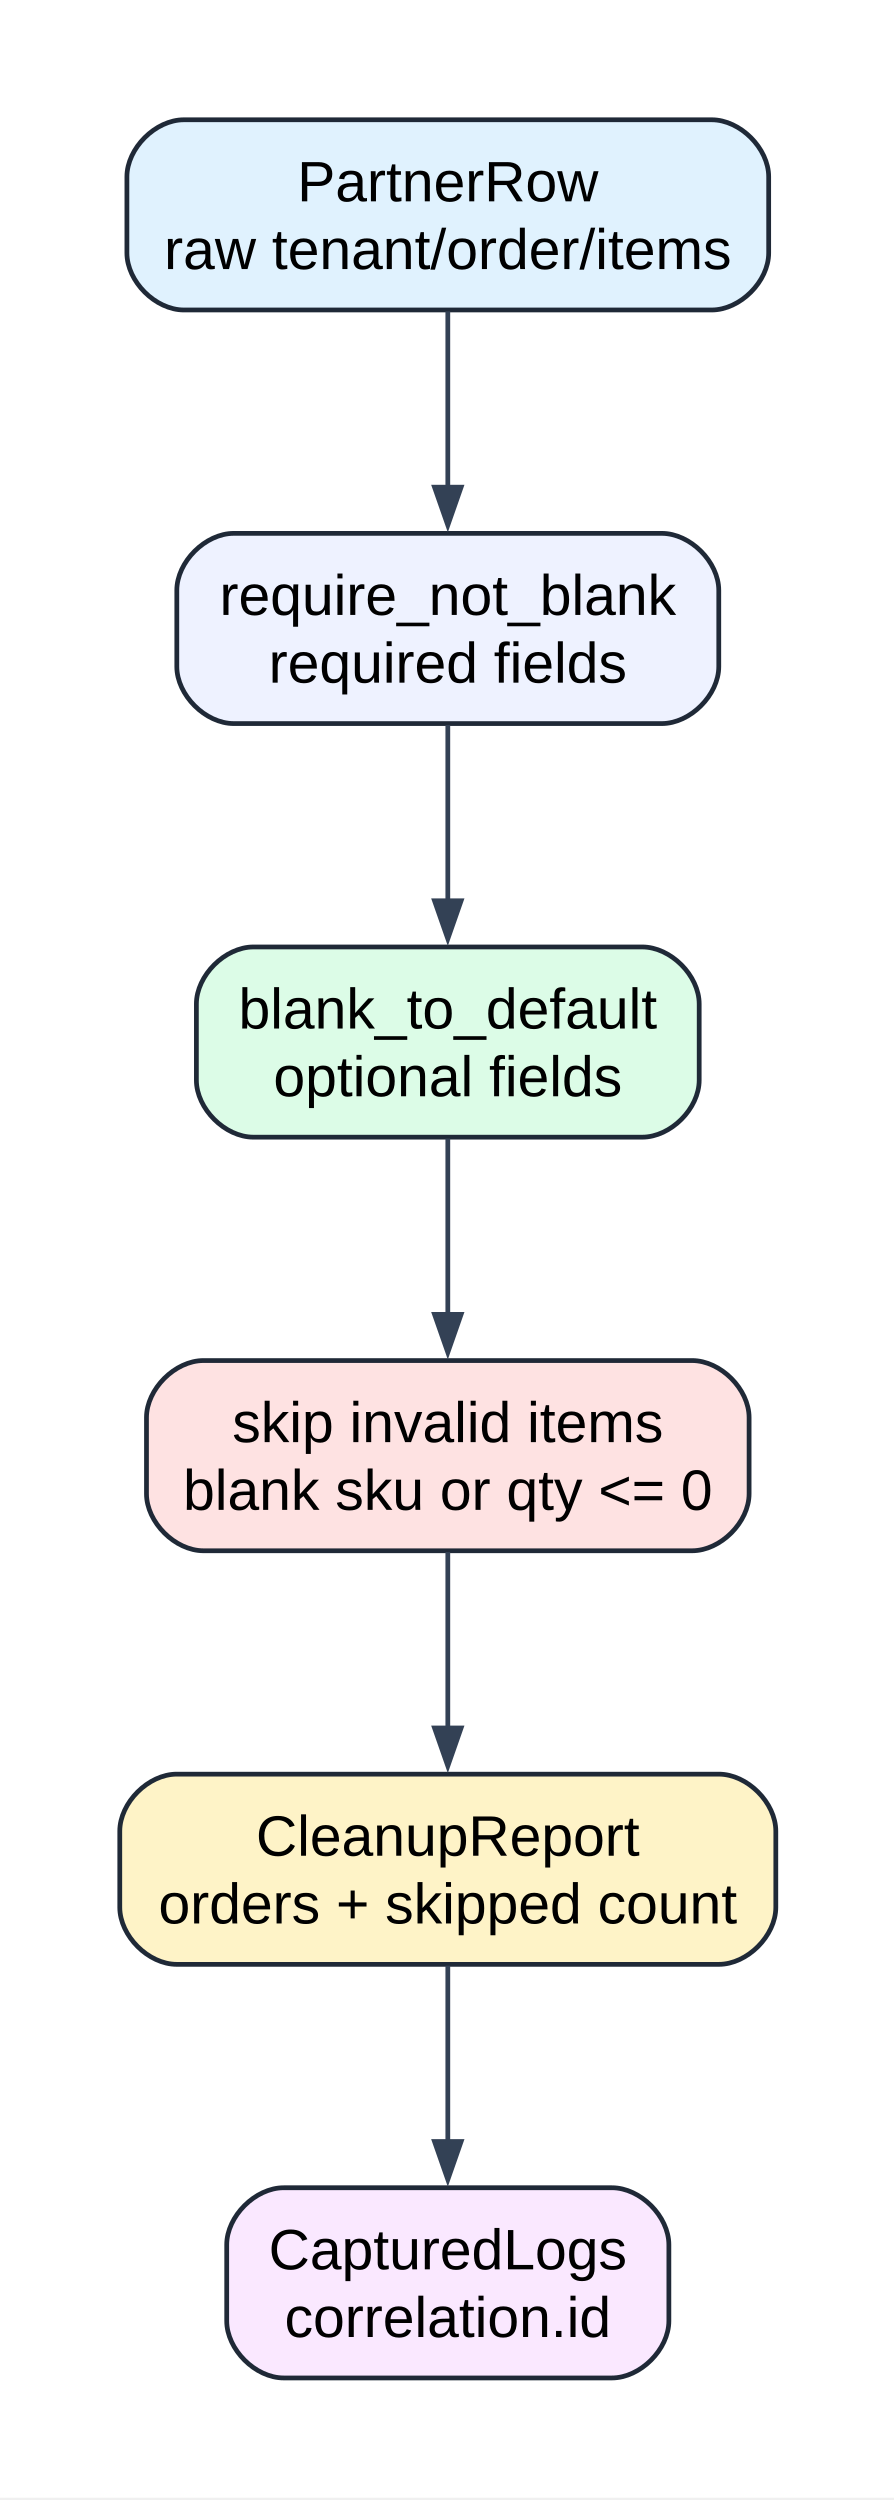
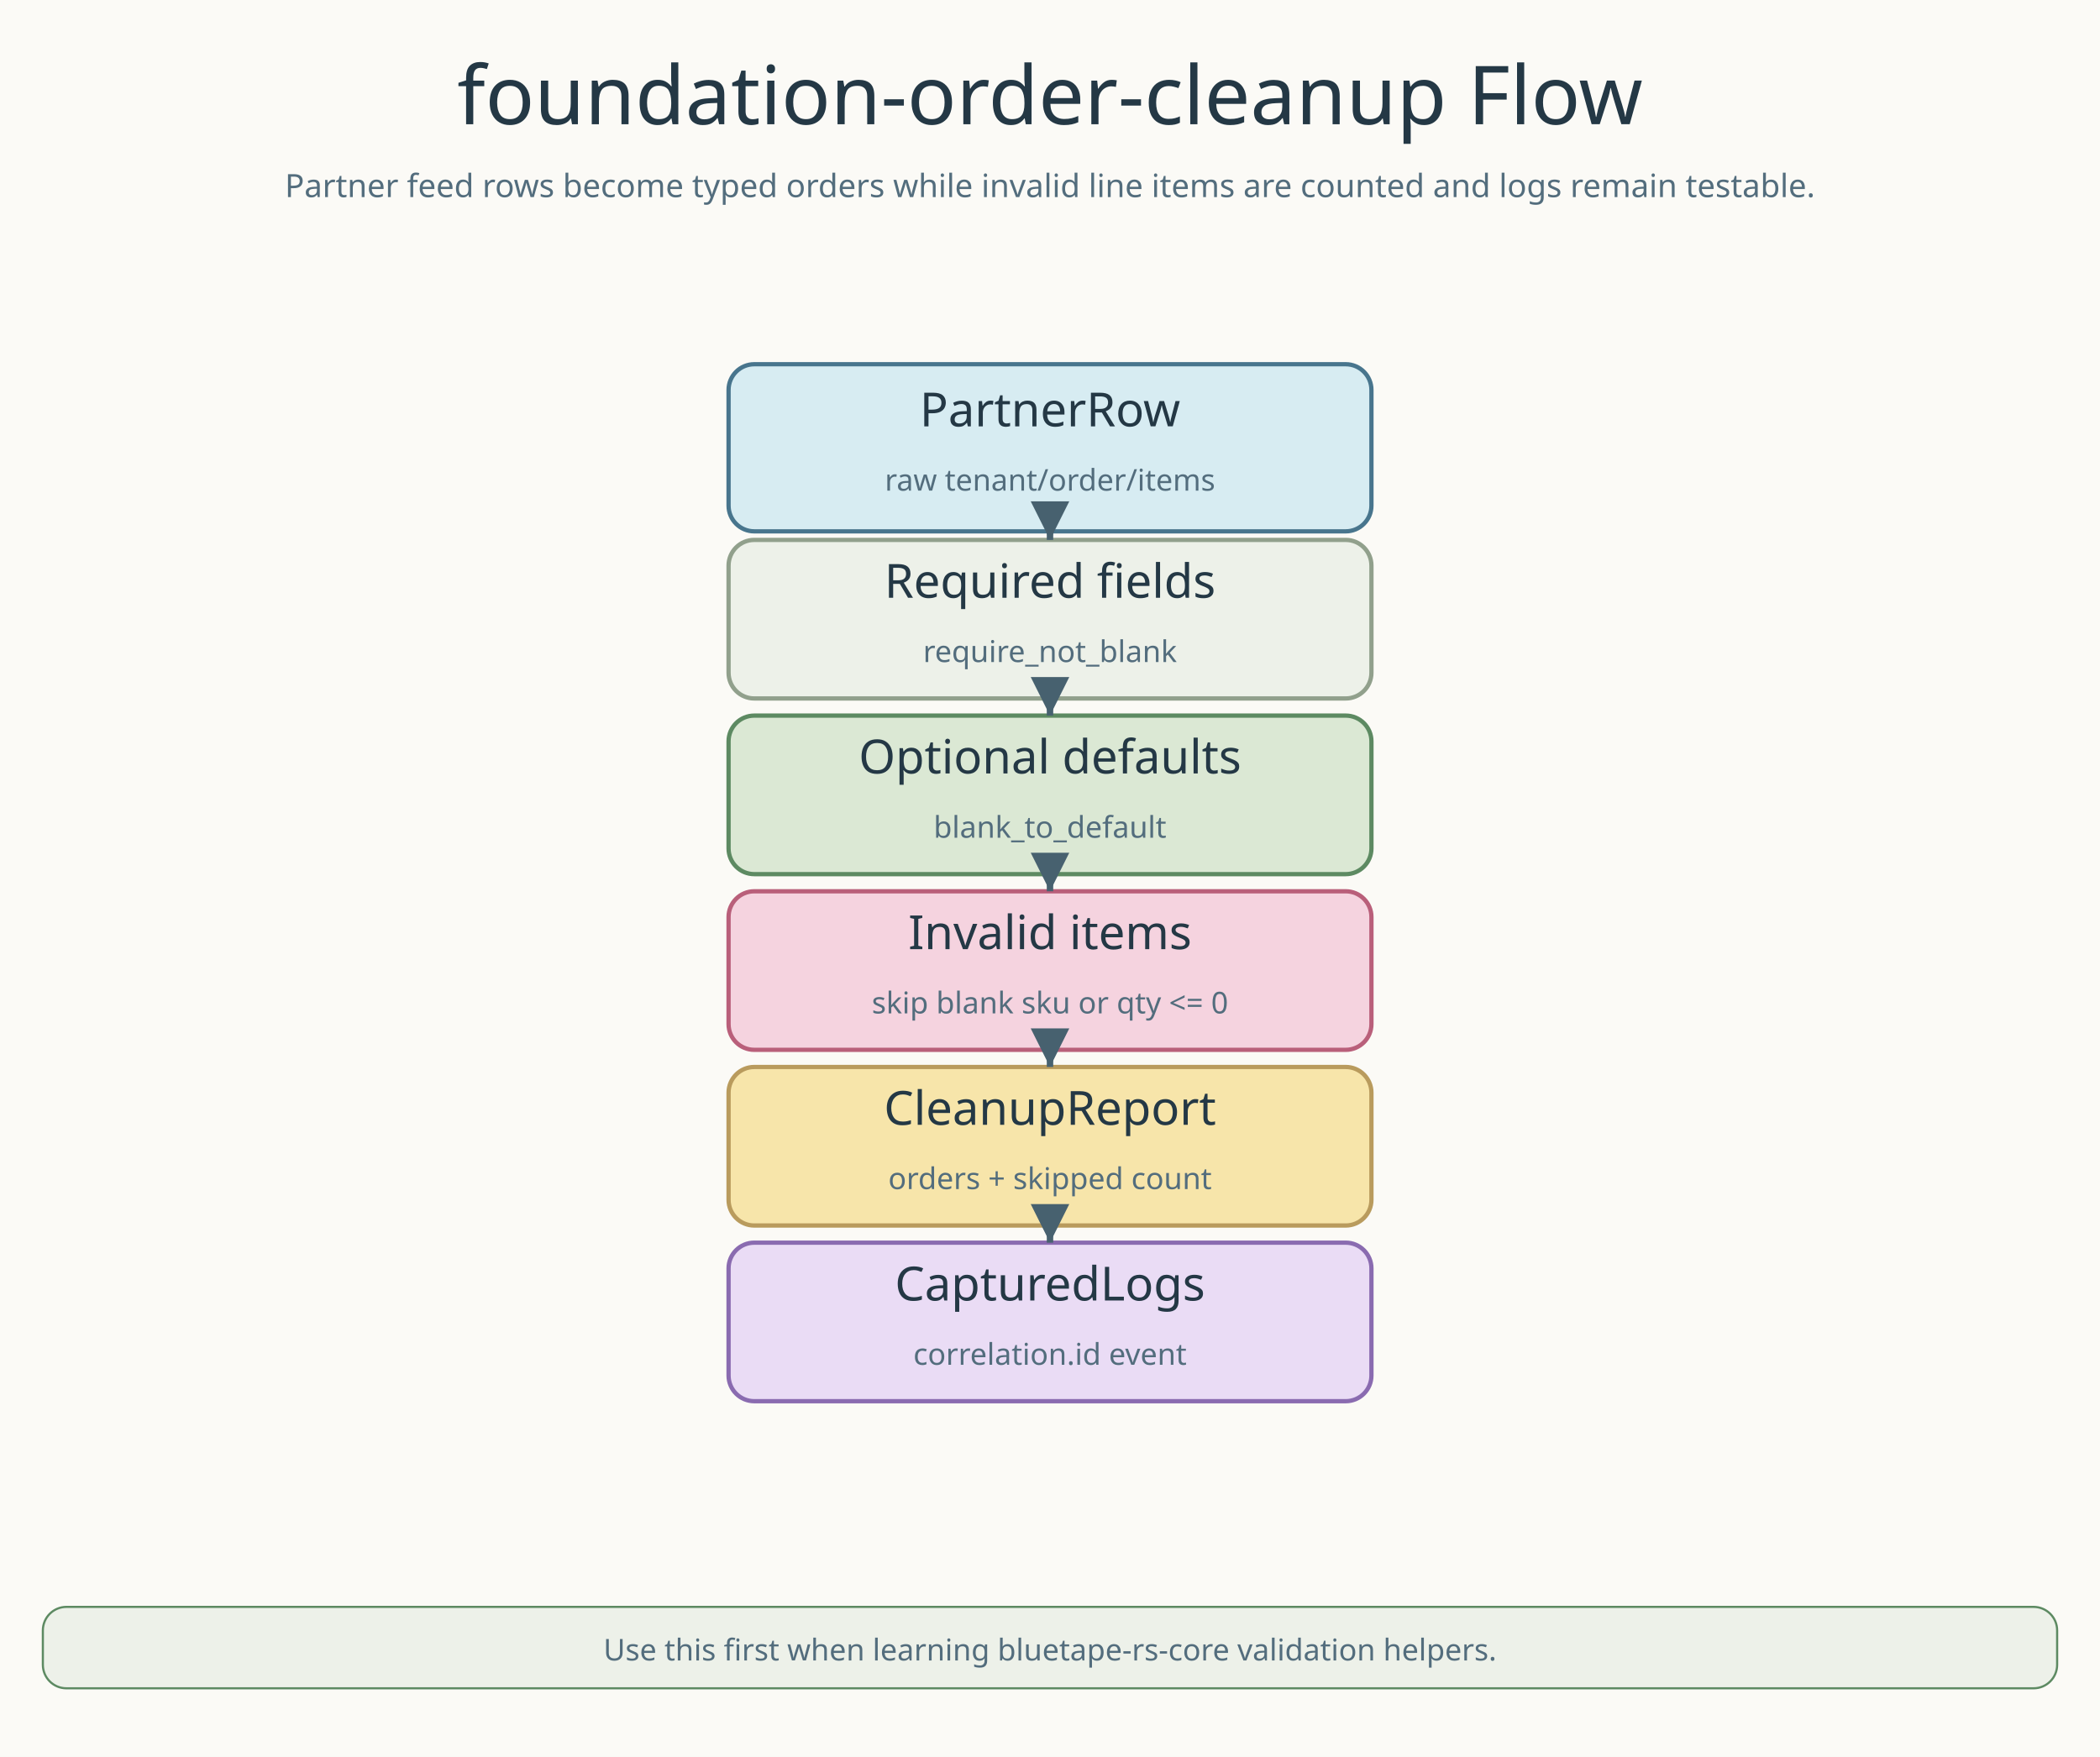
- <svg xmlns="http://www.w3.org/2000/svg" width="188pt" height="526pt" viewBox="0.00 0.00 188.00 526.00">
-   <g id="graph0" class="graph" transform="scale(1 1) rotate(0) translate(25.2 500.32)">
-     <polygon fill="white" stroke="none" points="-25.2,25.2 -25.2,-500.32 163.23,-500.32 163.23,25.2 -25.2,25.2" />
-     <g id="node1" class="node">
-       <path fill="#e0f2fe" stroke="#1f2937" d="M124.53,-475.12C124.53,-475.12 13.5,-475.12 13.5,-475.12 7.5,-475.12 1.5,-469.12 1.5,-463.12 1.5,-463.12 1.5,-447.1 1.5,-447.1 1.5,-441.1 7.5,-435.1 13.5,-435.1 13.5,-435.1 124.53,-435.1 124.53,-435.1 130.53,-435.1 136.53,-441.1 136.53,-447.1 136.53,-447.1 136.53,-463.12 136.53,-463.12 136.53,-469.12 130.53,-475.12 124.53,-475.12" />
-       <text xml:space="preserve" text-anchor="middle" x="69.02" y="-457.96" font-family="Arial" font-size="12.00">PartnerRow</text>
-       <text xml:space="preserve" text-anchor="middle" x="69.02" y="-443.71" font-family="Arial" font-size="12.00">raw tenant/order/items</text>
-     </g>
-     <g id="node2" class="node">
-       <path fill="#eef2ff" stroke="#1f2937" d="M114.03,-388.1C114.03,-388.1 24,-388.1 24,-388.1 18,-388.1 12,-382.1 12,-376.1 12,-376.1 12,-360.08 12,-360.08 12,-354.08 18,-348.08 24,-348.08 24,-348.08 114.03,-348.08 114.03,-348.08 120.03,-348.08 126.03,-354.08 126.03,-360.08 126.03,-360.08 126.03,-376.1 126.03,-376.1 126.03,-382.1 120.03,-388.1 114.03,-388.1" />
-       <text xml:space="preserve" text-anchor="middle" x="69.02" y="-370.94" font-family="Arial" font-size="12.00">require_not_blank</text>
-       <text xml:space="preserve" text-anchor="middle" x="69.02" y="-356.69" font-family="Arial" font-size="12.00">required fields</text>
-     </g>
-     <g id="edge1" class="edge">
-       <path fill="none" stroke="#334155" d="M69.02,-434.82C69.02,-423.84 69.02,-409.88 69.02,-397.65" />
-       <polygon fill="#334155" stroke="#334155" points="71.82,-397.82 69.02,-389.82 66.22,-397.82 71.82,-397.82" />
-     </g>
-     <g id="node3" class="node">
-       <path fill="#dcfce7" stroke="#1f2937" d="M109.91,-301.08C109.91,-301.08 28.13,-301.08 28.13,-301.08 22.13,-301.08 16.12,-295.08 16.12,-289.08 16.12,-289.08 16.12,-273.06 16.12,-273.06 16.12,-267.06 22.12,-261.06 28.12,-261.06 28.12,-261.06 109.91,-261.06 109.91,-261.06 115.91,-261.06 121.91,-267.06 121.91,-273.06 121.91,-273.06 121.91,-289.08 121.91,-289.08 121.91,-295.08 115.91,-301.08 109.91,-301.08" />
-       <text xml:space="preserve" text-anchor="middle" x="69.02" y="-283.92" font-family="Arial" font-size="12.00">blank_to_default</text>
-       <text xml:space="preserve" text-anchor="middle" x="69.02" y="-269.67" font-family="Arial" font-size="12.00">optional fields</text>
-     </g>
-     <g id="edge2" class="edge">
-       <path fill="none" stroke="#334155" d="M69.02,-347.8C69.02,-336.82 69.02,-322.86 69.02,-310.63" />
-       <polygon fill="#334155" stroke="#334155" points="71.82,-310.8 69.02,-302.8 66.22,-310.8 71.82,-310.8" />
-     </g>
-     <g id="node4" class="node">
-       <path fill="#fee2e2" stroke="#1f2937" d="M120.41,-214.06C120.41,-214.06 17.62,-214.06 17.62,-214.06 11.62,-214.06 5.62,-208.06 5.62,-202.06 5.62,-202.06 5.62,-186.04 5.62,-186.04 5.62,-180.04 11.62,-174.04 17.62,-174.04 17.62,-174.04 120.41,-174.04 120.41,-174.04 126.41,-174.04 132.41,-180.04 132.41,-186.04 132.41,-186.04 132.41,-202.06 132.41,-202.06 132.41,-208.06 126.41,-214.06 120.41,-214.06" />
-       <text xml:space="preserve" text-anchor="middle" x="69.02" y="-196.9" font-family="Arial" font-size="12.00">skip invalid items</text>
-       <text xml:space="preserve" text-anchor="middle" x="69.02" y="-182.65" font-family="Arial" font-size="12.00">blank sku or qty &lt;= 0</text>
-     </g>
-     <g id="edge3" class="edge">
-       <path fill="none" stroke="#334155" d="M69.02,-260.78C69.02,-249.8 69.02,-235.84 69.02,-223.61" />
-       <polygon fill="#334155" stroke="#334155" points="71.82,-223.78 69.02,-215.78 66.22,-223.78 71.82,-223.78" />
-     </g>
-     <g id="node5" class="node">
-       <path fill="#fef3c7" stroke="#1f2937" d="M126.03,-127.04C126.03,-127.04 12,-127.04 12,-127.04 6,-127.04 0,-121.04 0,-115.04 0,-115.04 0,-99.02 0,-99.02 0,-93.02 6,-87.02 12,-87.02 12,-87.02 126.03,-87.02 126.03,-87.02 132.03,-87.02 138.03,-93.02 138.03,-99.02 138.03,-99.02 138.03,-115.04 138.03,-115.04 138.03,-121.04 132.03,-127.04 126.03,-127.04" />
-       <text xml:space="preserve" text-anchor="middle" x="69.02" y="-109.88" font-family="Arial" font-size="12.00">CleanupReport</text>
-       <text xml:space="preserve" text-anchor="middle" x="69.02" y="-95.63" font-family="Arial" font-size="12.00">orders + skipped count</text>
-     </g>
-     <g id="edge4" class="edge">
-       <path fill="none" stroke="#334155" d="M69.02,-173.76C69.02,-162.78 69.02,-148.82 69.02,-136.59" />
-       <polygon fill="#334155" stroke="#334155" points="71.82,-136.76 69.02,-128.76 66.22,-136.76 71.82,-136.76" />
-     </g>
-     <g id="node6" class="node">
-       <path fill="#fae8ff" stroke="#1f2937" d="M103.53,-40.02C103.53,-40.02 34.5,-40.02 34.5,-40.02 28.5,-40.02 22.5,-34.02 22.5,-28.02 22.5,-28.02 22.5,-12 22.5,-12 22.5,-6 28.5,0 34.5,0 34.5,0 103.53,0 103.53,0 109.53,0 115.53,-6 115.53,-12 115.53,-12 115.53,-28.02 115.53,-28.02 115.53,-34.02 109.53,-40.02 103.53,-40.02" />
-       <text xml:space="preserve" text-anchor="middle" x="69.02" y="-22.86" font-family="Arial" font-size="12.00">CapturedLogs</text>
-       <text xml:space="preserve" text-anchor="middle" x="69.02" y="-8.61" font-family="Arial" font-size="12.00">correlation.id</text>
-     </g>
-     <g id="edge5" class="edge">
-       <path fill="none" stroke="#334155" d="M69.02,-86.74C69.02,-75.76 69.02,-61.8 69.02,-49.57" />
-       <polygon fill="#334155" stroke="#334155" points="71.82,-49.74 69.02,-41.74 66.22,-49.74 71.82,-49.74" />
-     </g>
+ <svg xmlns="http://www.w3.org/2000/svg" width="980" height="820" viewBox="0 0 980 820" role="img" aria-labelledby="title desc">
+   <defs>
+     <marker id="arrow-main" viewBox="0 0 8 8" markerWidth="8" markerHeight="8" refX="7" refY="4" orient="auto">
+       <path d="M 1 1 L 7 4 L 1 7 Z" fill="#47616f" />
+     </marker>
+     <marker id="arrow-success" viewBox="0 0 8 8" markerWidth="8" markerHeight="8" refX="7" refY="4" orient="auto">
+       <path d="M 1 1 L 7 4 L 1 7 Z" fill="#4f8b63" />
+     </marker>
+     <marker id="arrow-error" viewBox="0 0 8 8" markerWidth="8" markerHeight="8" refX="7" refY="4" orient="auto">
+       <path d="M 1 1 L 7 4 L 1 7 Z" fill="#b95f7a" />
+     </marker>
+     <marker id="arrow-amber" viewBox="0 0 8 8" markerWidth="8" markerHeight="8" refX="7" refY="4" orient="auto">
+       <path d="M 1 1 L 7 4 L 1 7 Z" fill="#a78335" />
+     </marker>
+     <style>
+       @font-face { font-family: 'Architects Daughter'; src: url('file:///Users/debop/Library/Fonts/ArchitectsDaughter-Regular.ttf') format('truetype'); }
+       @font-face { font-family: 'Comic Mono'; src: url('file:///Users/debop/Library/Fonts/ComicMono.ttf') format('truetype'); }
+       .title { font-family: 'Architects Daughter'; font-size: 38px; fill: #243845; }
+       .subtitle, .detail, .route-label, .footer { font-family: 'Comic Mono'; fill: #536d7d; }
+       .subtitle { font-size: 15px; }
+       .card-title, .band-label { font-family: 'Architects Daughter'; fill: #243845; }
+       .card-title { font-size: 22px; }
+       .band-label { font-size: 21px; }
+       .detail { font-size: 14px; }
+       .route-label { font-size: 13px; }
+       .footer { font-size: 14px; }
+       .band { fill: #ffffff; stroke: #d8e2e8; stroke-width: 2; rx: 16; }
+       .line-main { fill: none; stroke: #47616f; stroke-width: 3; marker-end: url(#arrow-main); }
+       .line-success { fill: none; stroke: #4f8b63; stroke-width: 3; marker-end: url(#arrow-success); }
+       .line-error { fill: none; stroke: #b95f7a; stroke-width: 3; marker-end: url(#arrow-error); }
+       .line-amber { fill: none; stroke: #a78335; stroke-width: 3; marker-end: url(#arrow-amber); }
+     </style>
+   </defs>
+   <rect width="980" height="820" fill="#fbfaf6" />
+   <text class="title" x="490" y="58" text-anchor="middle">foundation-order-cleanup Flow</text>
+   <text class="subtitle" x="490" y="92" text-anchor="middle">Partner feed rows become typed orders while invalid line items are counted and logs remain testable.</text>
+   <g id="step0">
+     <rect x="340" y="170" width="300" height="78" rx="12" fill="#d7ecf2" stroke="#48758d" stroke-width="2" />
+     <text class="card-title" x="490" y="199" text-anchor="middle">PartnerRow</text>
+     <text class="detail" x="490" y="229" text-anchor="middle">raw tenant/order/items</text>
  </g>
+   <g id="step1">
+     <rect x="340" y="252" width="300" height="74" rx="12" fill="#edf1e9" stroke="#91a08c" stroke-width="2" />
+     <text class="card-title" x="490" y="279" text-anchor="middle">Required fields</text>
+     <text class="detail" x="490" y="309" text-anchor="middle">require_not_blank</text>
+   </g>
+   <g id="step2">
+     <rect x="340" y="334" width="300" height="74" rx="12" fill="#dbe8d4" stroke="#5d8a62" stroke-width="2" />
+     <text class="card-title" x="490" y="361" text-anchor="middle">Optional defaults</text>
+     <text class="detail" x="490" y="391" text-anchor="middle">blank_to_default</text>
+   </g>
+   <g id="step3">
+     <rect x="340" y="416" width="300" height="74" rx="12" fill="#f5d3df" stroke="#b95f7a" stroke-width="2" />
+     <text class="card-title" x="490" y="443" text-anchor="middle">Invalid items</text>
+     <text class="detail" x="490" y="473" text-anchor="middle">skip blank sku or qty &lt;= 0</text>
+   </g>
+   <g id="step4">
+     <rect x="340" y="498" width="300" height="74" rx="12" fill="#f7e5aa" stroke="#b99b5d" stroke-width="2" />
+     <text class="card-title" x="490" y="525" text-anchor="middle">CleanupReport</text>
+     <text class="detail" x="490" y="555" text-anchor="middle">orders + skipped count</text>
+   </g>
+   <g id="step5">
+     <rect x="340" y="580" width="300" height="74" rx="12" fill="#eadcf5" stroke="#8a6bb0" stroke-width="2" />
+     <text class="card-title" x="490" y="607" text-anchor="middle">CapturedLogs</text>
+     <text class="detail" x="490" y="637" text-anchor="middle">correlation.id event</text>
+   </g>
+   <path class="line-main" d="M 490 248 L 490 252" />
+   <path class="line-main" d="M 490 326 L 490 334" />
+   <path class="line-main" d="M 490 408 L 490 416" />
+   <path class="line-main" d="M 490 490 L 490 498" />
+   <path class="line-main" d="M 490 572 L 490 580" />
+   <rect x="20" y="750" width="940" height="38" rx="11" fill="#edf1e9" stroke="#5d8a62" />
+   <text class="footer" x="490" y="775" text-anchor="middle">Use this first when learning bluetape-rs-core validation helpers.</text>
</svg>
